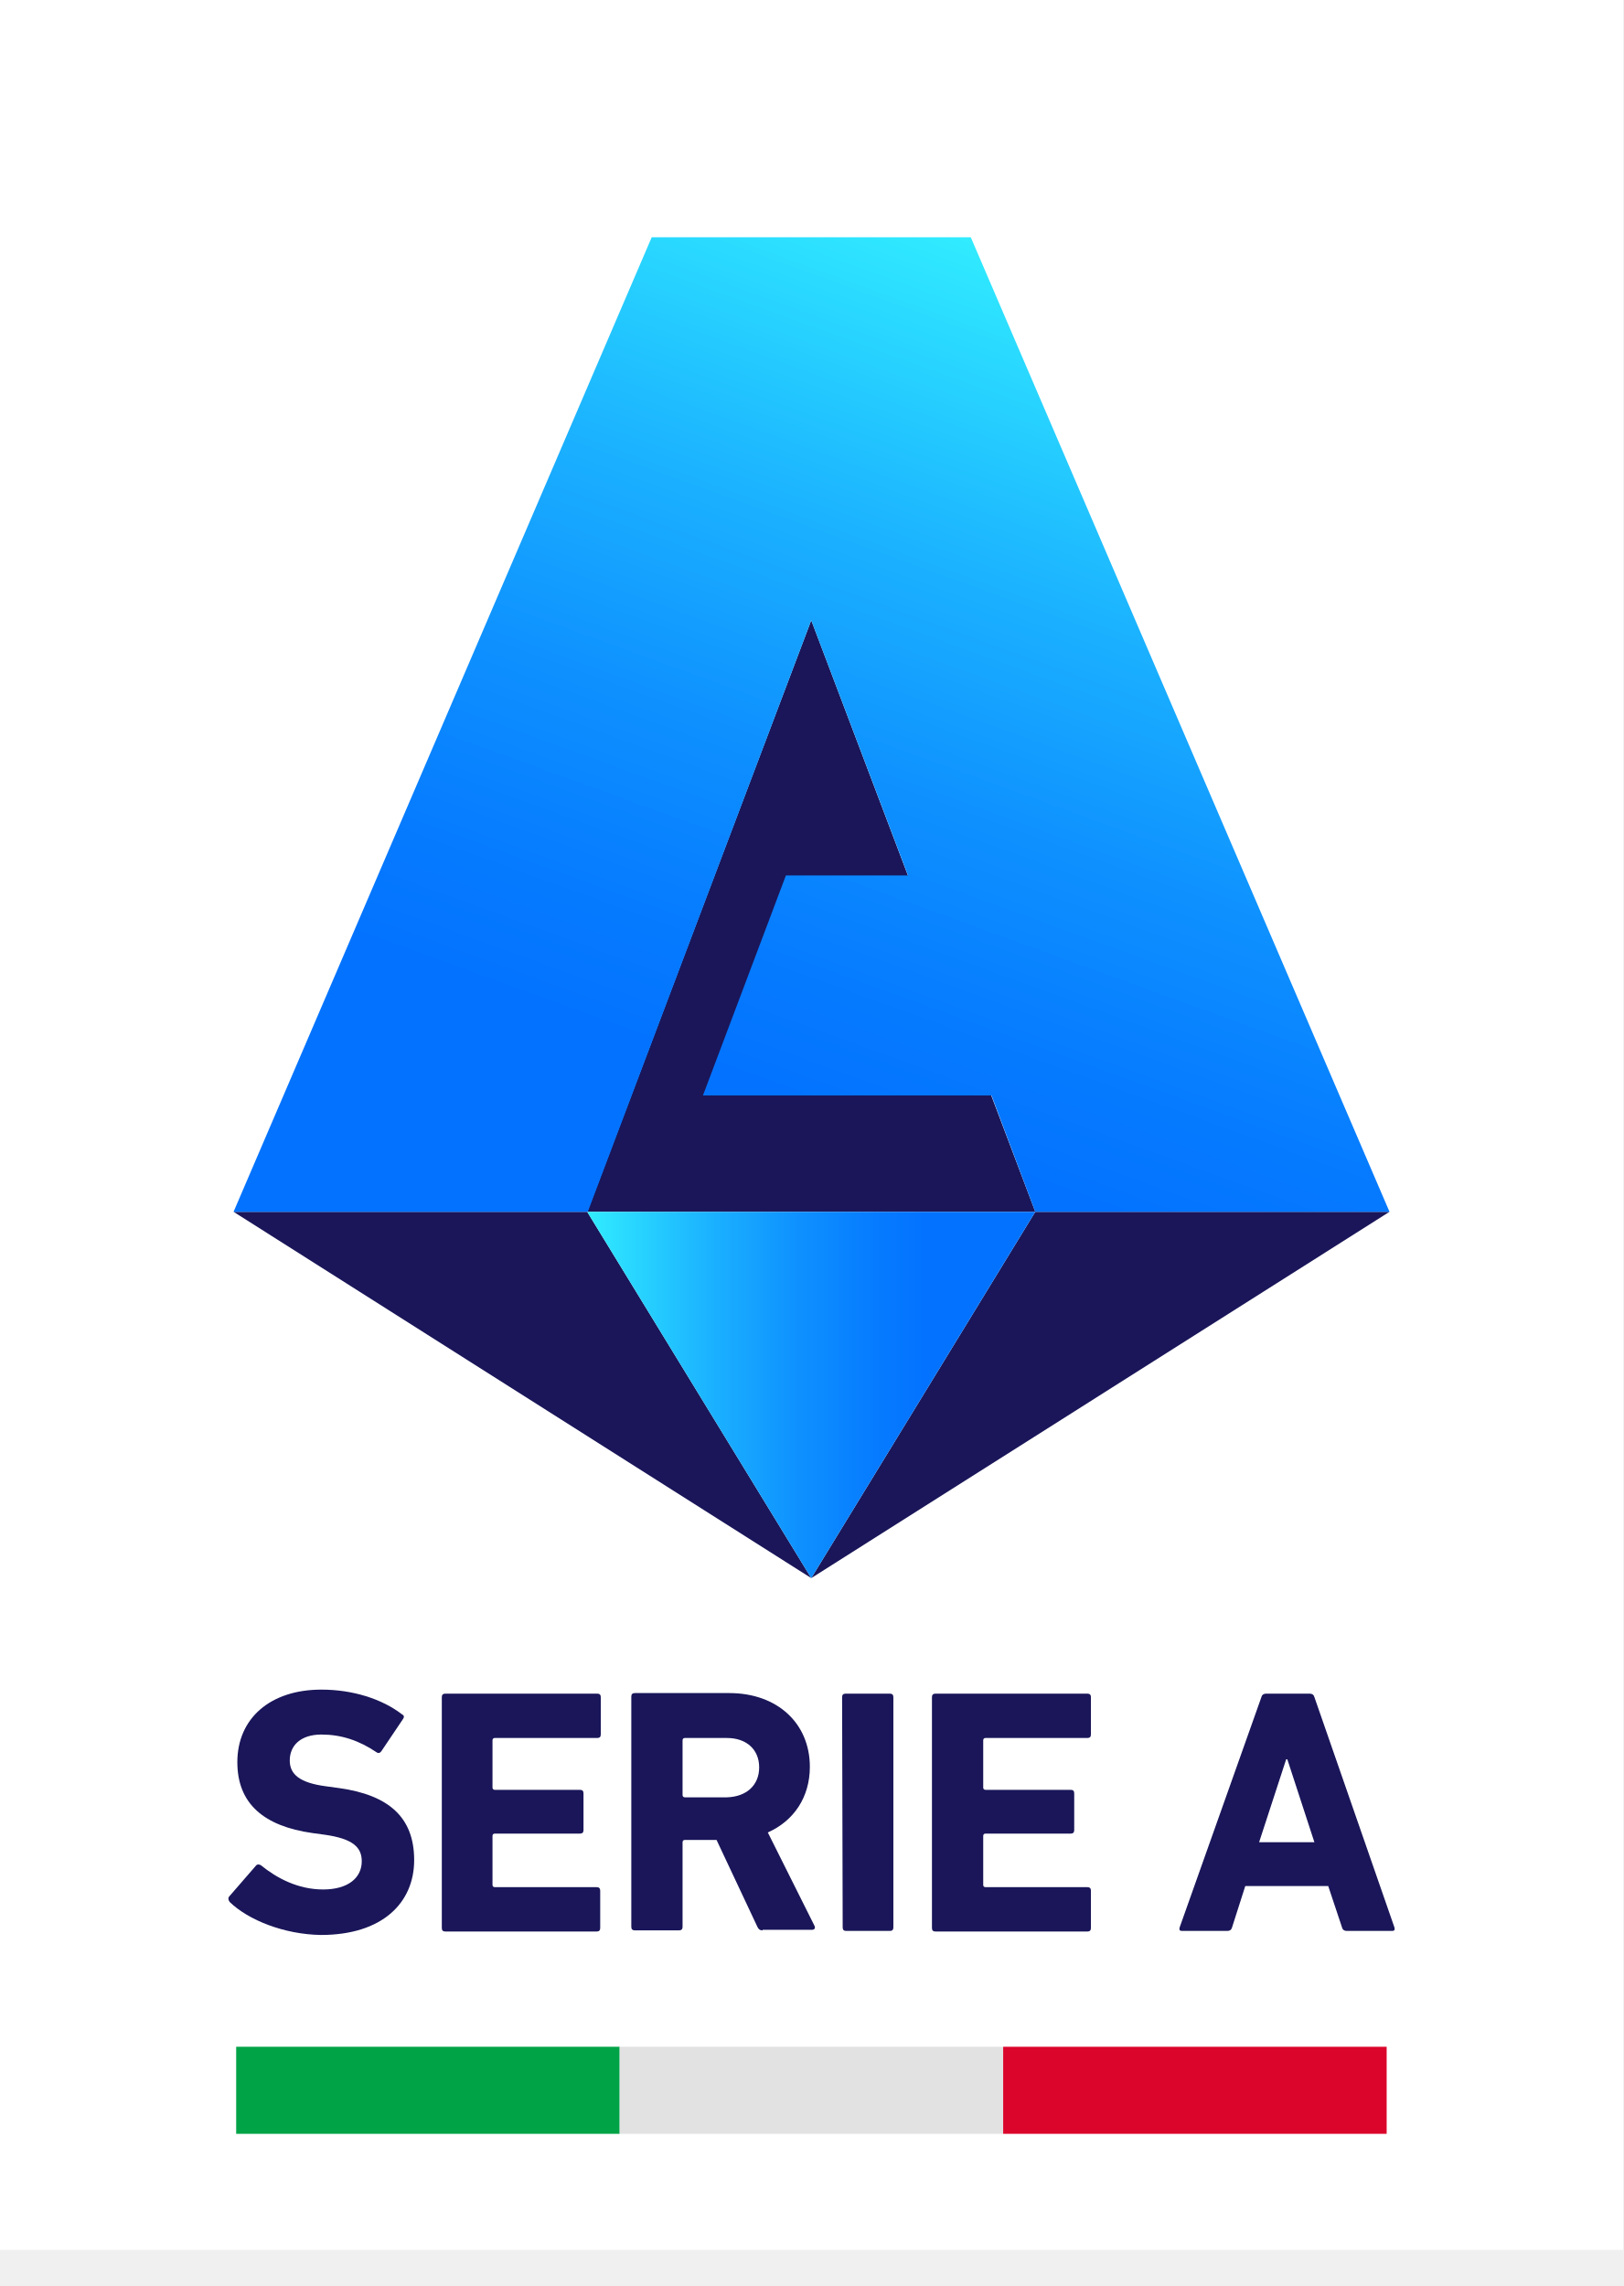
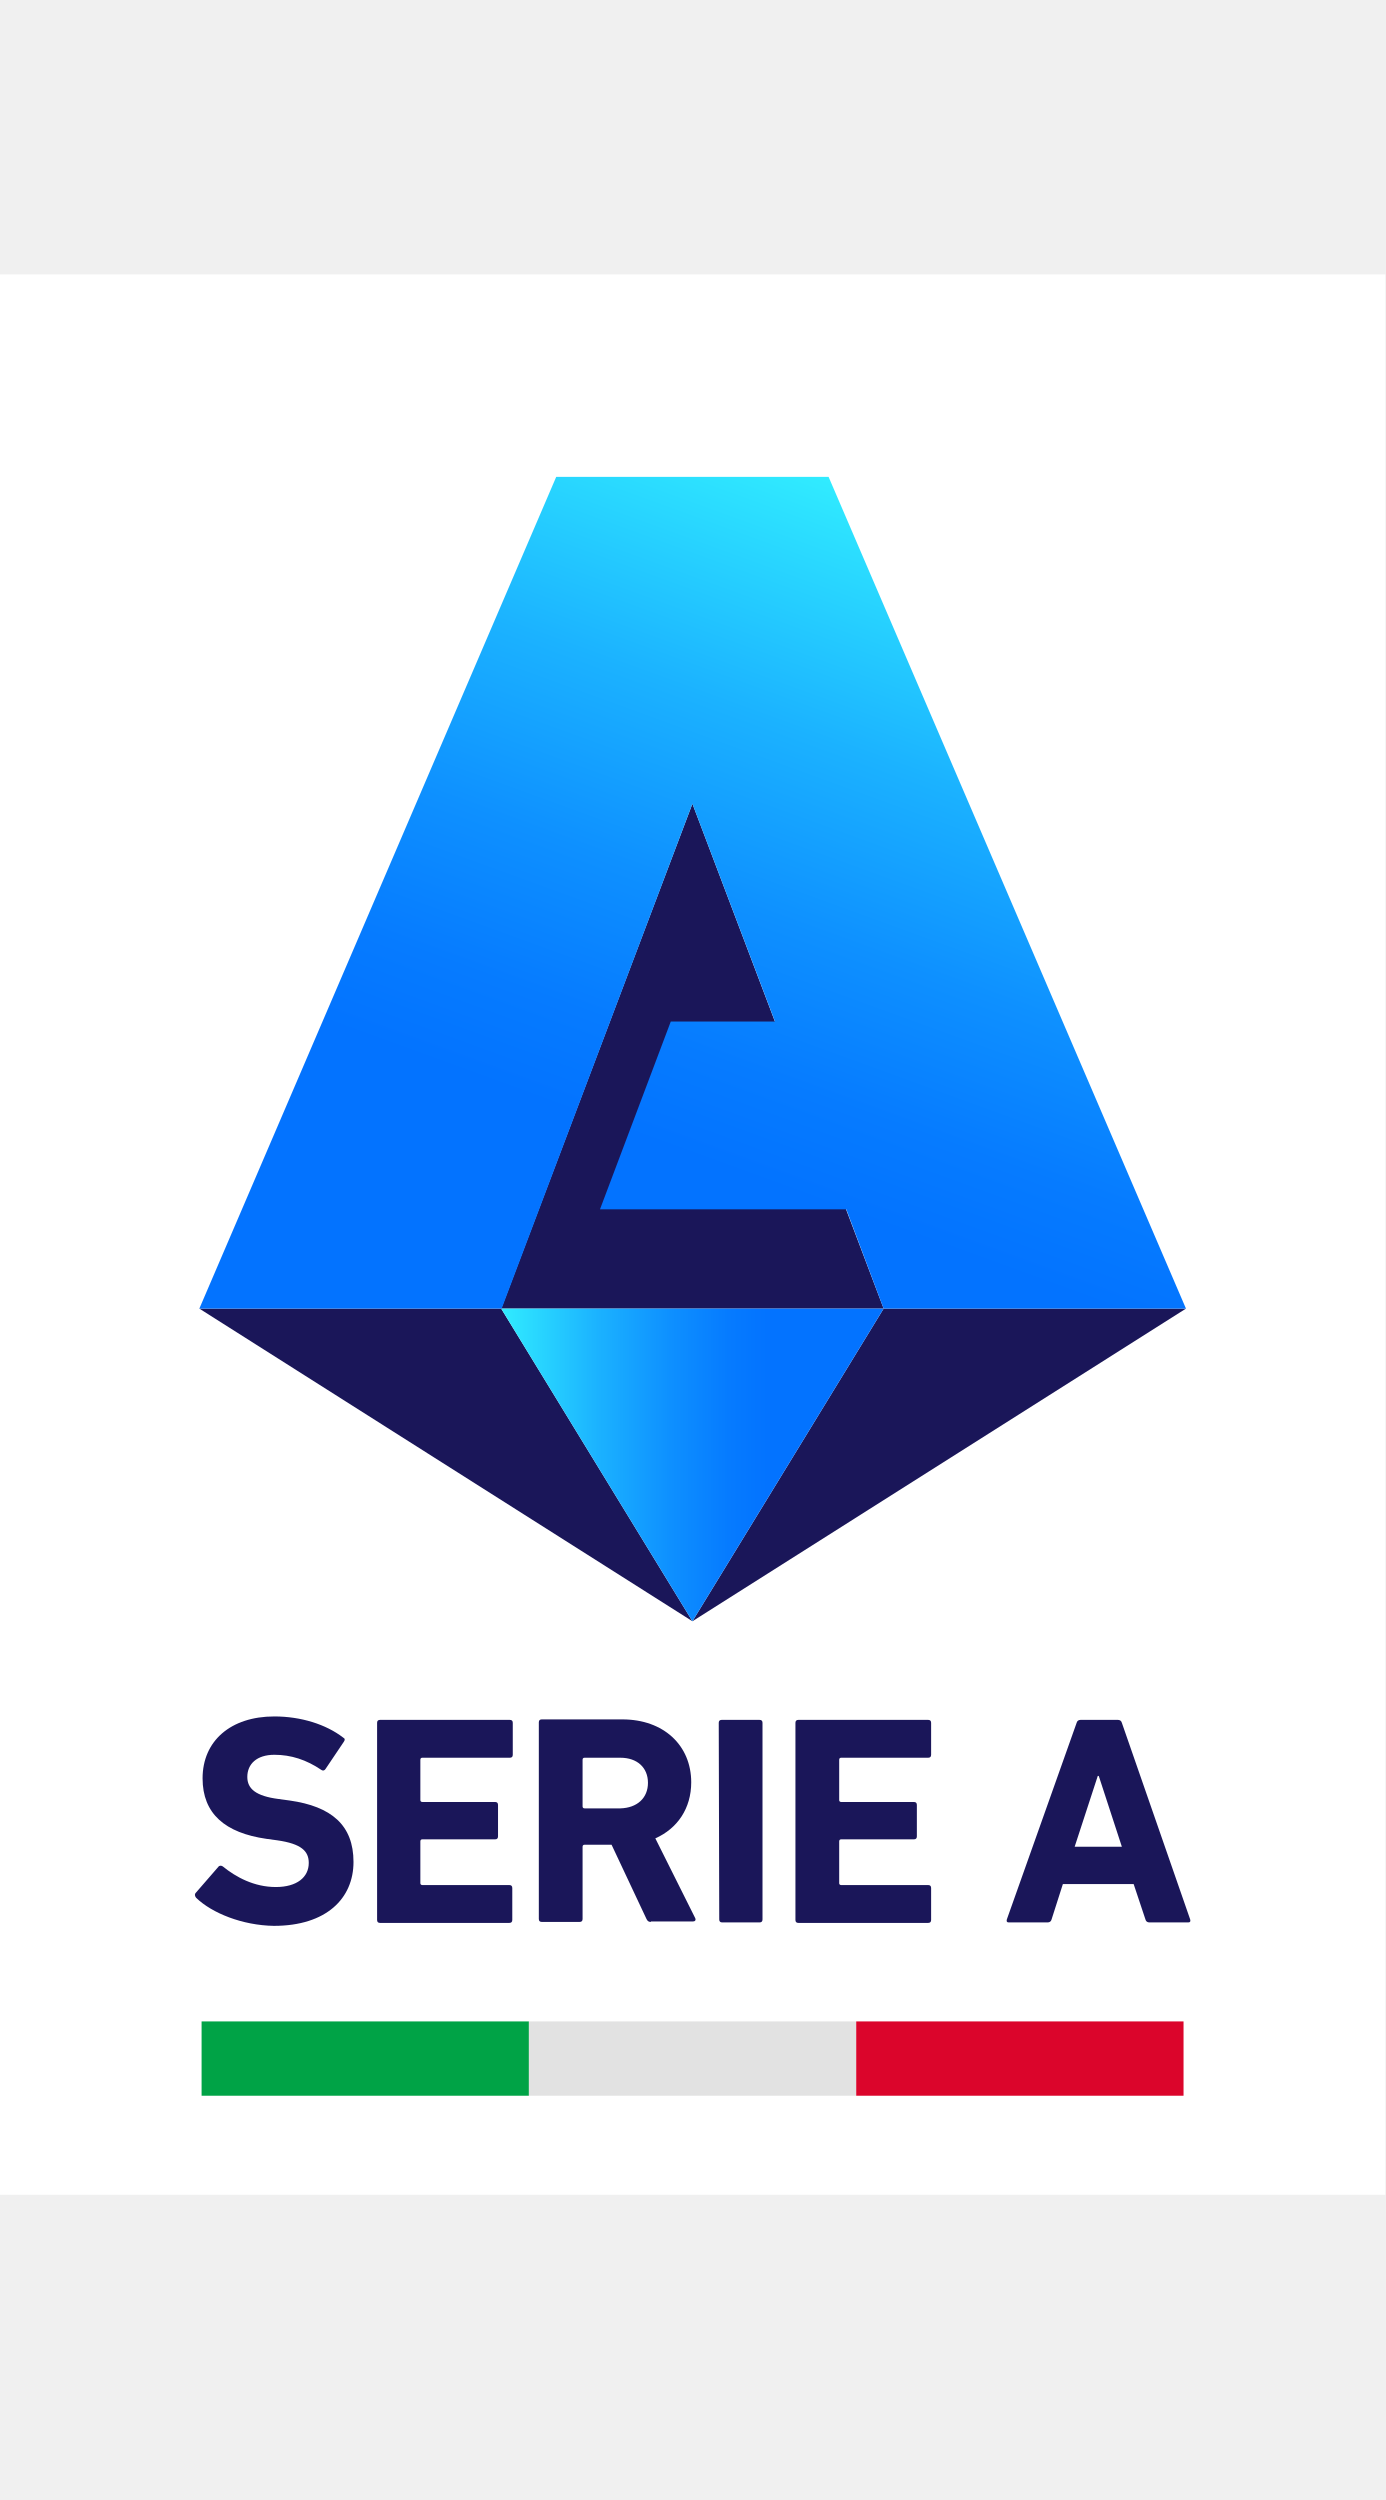
- <svg xmlns="http://www.w3.org/2000/svg" version="1.1" id="Livello_1" x="0px" y="0px" viewBox="0 0 261 367.6" style="enable-background:new 0 0 261 367.6;" xml:space="preserve">
+ <svg xmlns="http://www.w3.org/2000/svg" version="1.1" id="Livello_1" x="0px" y="0px" viewBox="0 0 261 471" style="enable-background:new 0 0 261 471;" xml:space="preserve">
  <style type="text/css">
	.st0{fill:#FFFFFF;}
	.st1{fill:#1A1659;}
- 	.st2{fill:url(#polygon892_00000014631335582419758030000016018707345813919423_);}
- 	.st3{fill:url(#path913_00000065051632370501409470000006046931246726805153_);}
+ 	.st2{fill:url(#polygon892_00000023252320273269098130000004881889665465499039_);}
+ 	.st3{fill:url(#path913_00000035500832385029591600000008531876291701286317_);}
	.st4{fill:#00A346;}
	.st5{fill:#E2E2E2;}
	.st6{fill:#DB052B;}
</style>
-   <rect id="rect835" class="st0" width="261" height="361.8" />
+   <rect id="rect835" y="51.7" class="st0" width="261" height="361.8" />
  <g id="g871" transform="matrix(0.9261612,0,0,0.9261612,0.8413789,0.4254487)">
-     <path id="path859" class="st1" d="M39,329.8c-0.2-0.2-0.4-0.7-0.1-1l4.6-5.3c0.2-0.3,0.6-0.3,0.9-0.1c2.7,2.2,6.4,4.2,10.8,4.2   c4.3,0,6.7-2,6.7-4.9c0-2.4-1.5-3.9-6.4-4.6l-2.2-0.3c-8.4-1.2-13-5.1-13-12.3c0-7.6,5.7-12.6,14.6-12.6c5.4,0,10.5,1.6,14,4.3   c0.4,0.2,0.4,0.5,0.1,0.9l-3.7,5.5c-0.2,0.3-0.5,0.4-0.8,0.2c-3.1-2.1-6.2-3.1-9.6-3.1c-3.6,0-5.5,1.9-5.5,4.5   c0,2.4,1.7,3.9,6.4,4.5L58,310c8.5,1.2,13,5,13,12.5c0,7.4-5.5,13-16.2,13C48.4,335.4,42.2,332.9,39,329.8z" />
-     <path id="path861" class="st1" d="M75.8,294.2c0-0.4,0.2-0.6,0.6-0.6h26.4c0.4,0,0.6,0.2,0.6,0.6v6.5c0,0.4-0.2,0.6-0.6,0.6H85   c-0.2,0-0.4,0.1-0.4,0.4v8.2c0,0.2,0.1,0.4,0.4,0.4h14.8c0.4,0,0.6,0.2,0.6,0.6v6.4c0,0.4-0.2,0.6-0.6,0.6H85   c-0.2,0-0.4,0.1-0.4,0.4v8.5c0,0.2,0.1,0.4,0.4,0.4h17.7c0.4,0,0.6,0.2,0.6,0.6v6.5c0,0.4-0.2,0.6-0.6,0.6H76.4   c-0.4,0-0.6-0.2-0.6-0.6V294.2z" />
-     <path id="path863" class="st1" d="M131.5,334.7c-0.5,0-0.7-0.2-0.9-0.6l-7.1-15.1H118c-0.2,0-0.4,0.1-0.4,0.4v14.7   c0,0.4-0.2,0.6-0.6,0.6h-7.7c-0.4,0-0.6-0.2-0.6-0.6v-40c0-0.4,0.2-0.6,0.6-0.6h16.4c8.4,0,14,5.3,14,12.8c0,5.3-2.8,9.4-7.3,11.4   l8.1,16.2c0.2,0.4,0,0.7-0.4,0.7h-8.6L131.5,334.7z M130.9,306.4c0-3.1-2.2-5.1-5.6-5.1H118c-0.2,0-0.4,0.1-0.4,0.4v9.5   c0,0.2,0.1,0.4,0.4,0.4h7.3C128.7,311.5,130.9,309.5,130.9,306.4L130.9,306.4z" />
-     <path id="path865" class="st1" d="M145.3,294.2c0-0.4,0.2-0.6,0.6-0.6h7.7c0.4,0,0.6,0.2,0.6,0.6v40c0,0.4-0.2,0.6-0.6,0.6H146   c-0.4,0-0.6-0.2-0.6-0.6L145.3,294.2L145.3,294.2z" />
-     <path id="path867" class="st1" d="M160.9,294.2c0-0.4,0.2-0.6,0.6-0.6h26.4c0.4,0,0.6,0.2,0.6,0.6v6.5c0,0.4-0.2,0.6-0.6,0.6h-17.7   c-0.2,0-0.4,0.1-0.4,0.4v8.2c0,0.2,0.1,0.4,0.4,0.4H185c0.4,0,0.6,0.2,0.6,0.6v6.4c0,0.4-0.2,0.6-0.6,0.6h-14.8   c-0.2,0-0.4,0.1-0.4,0.4v8.5c0,0.2,0.1,0.4,0.4,0.4h17.7c0.4,0,0.6,0.2,0.6,0.6v6.5c0,0.4-0.2,0.6-0.6,0.6h-26.4   c-0.4,0-0.6-0.2-0.6-0.6V294.2z" />
-     <path id="path869" class="st1" d="M218.1,294.2c0.1-0.4,0.4-0.6,0.8-0.6h7.6c0.4,0,0.7,0.2,0.8,0.6l13.9,40c0.1,0.4,0,0.6-0.4,0.6   h-7.9c-0.4,0-0.7-0.2-0.8-0.6l-2.4-7.2h-14.4l-2.3,7.2c-0.1,0.4-0.4,0.6-0.8,0.6h-7.9c-0.4,0-0.5-0.2-0.4-0.6L218.1,294.2z    M227.3,319.4l-4.7-14.4h-0.2l-4.7,14.4H227.3z" />
+     <path id="path859" class="st1" d="M39,385.6c-0.2-0.2-0.4-0.7-0.1-1l4.6-5.3c0.2-0.3,0.6-0.3,0.9-0.1c2.7,2.2,6.4,4.2,10.8,4.2   c4.3,0,6.7-2,6.7-4.9c0-2.4-1.5-3.9-6.4-4.6l-2.2-0.3c-8.4-1.2-13-5.1-13-12.3c0-7.6,5.7-12.6,14.6-12.6c5.4,0,10.5,1.6,14,4.3   c0.4,0.2,0.4,0.5,0.1,0.9l-3.7,5.5c-0.2,0.3-0.5,0.4-0.8,0.2c-3.1-2.1-6.2-3.1-9.6-3.1c-3.6,0-5.5,1.9-5.5,4.5   c0,2.4,1.7,3.9,6.4,4.5l2.2,0.3c8.5,1.2,13,5,13,12.5c0,7.4-5.5,13-16.2,13C48.4,391.2,42.2,388.7,39,385.6z" />
+     <path id="path861" class="st1" d="M75.8,350c0-0.4,0.2-0.6,0.6-0.6h26.4c0.4,0,0.6,0.2,0.6,0.6v6.5c0,0.4-0.2,0.6-0.6,0.6H85   c-0.2,0-0.4,0.1-0.4,0.4v8.2c0,0.2,0.1,0.4,0.4,0.4h14.8c0.4,0,0.6,0.2,0.6,0.6v6.4c0,0.4-0.2,0.6-0.6,0.6H85   c-0.2,0-0.4,0.1-0.4,0.4v8.5c0,0.2,0.1,0.4,0.4,0.4h17.7c0.4,0,0.6,0.2,0.6,0.6v6.5c0,0.4-0.2,0.6-0.6,0.6H76.4   c-0.4,0-0.6-0.2-0.6-0.6V350z" />
+     <path id="path863" class="st1" d="M131.5,390.5c-0.5,0-0.7-0.2-0.9-0.6l-7.1-15.1H118c-0.2,0-0.4,0.1-0.4,0.4v14.7   c0,0.4-0.2,0.6-0.6,0.6h-7.7c-0.4,0-0.6-0.2-0.6-0.6v-40c0-0.4,0.2-0.6,0.6-0.6h16.4c8.4,0,14,5.3,14,12.8c0,5.3-2.8,9.4-7.3,11.4   l8.1,16.2c0.2,0.4,0,0.7-0.4,0.7h-8.6L131.5,390.5z M130.9,362.2c0-3.1-2.2-5.1-5.6-5.1H118c-0.2,0-0.4,0.1-0.4,0.4v9.5   c0,0.2,0.1,0.4,0.4,0.4h7.3C128.7,367.3,130.9,365.3,130.9,362.2L130.9,362.2z" />
+     <path id="path865" class="st1" d="M145.3,350c0-0.4,0.2-0.6,0.6-0.6h7.7c0.4,0,0.6,0.2,0.6,0.6v40c0,0.4-0.2,0.6-0.6,0.6H146   c-0.4,0-0.6-0.2-0.6-0.6L145.3,350L145.3,350z" />
+     <path id="path867" class="st1" d="M160.9,350c0-0.4,0.2-0.6,0.6-0.6h26.4c0.4,0,0.6,0.2,0.6,0.6v6.5c0,0.4-0.2,0.6-0.6,0.6h-17.7   c-0.2,0-0.4,0.1-0.4,0.4v8.2c0,0.2,0.1,0.4,0.4,0.4H185c0.4,0,0.6,0.2,0.6,0.6v6.4c0,0.4-0.2,0.6-0.6,0.6h-14.8   c-0.2,0-0.4,0.1-0.4,0.4v8.5c0,0.2,0.1,0.4,0.4,0.4h17.7c0.4,0,0.6,0.2,0.6,0.6v6.5c0,0.4-0.2,0.6-0.6,0.6h-26.4   c-0.4,0-0.6-0.2-0.6-0.6V350z" />
+     <path id="path869" class="st1" d="M218.1,350c0.1-0.4,0.4-0.6,0.8-0.6h7.6c0.4,0,0.7,0.2,0.8,0.6l13.9,40c0.1,0.4,0,0.6-0.4,0.6   h-7.9c-0.4,0-0.7-0.2-0.8-0.6l-2.4-7.2h-14.4L213,390c-0.1,0.4-0.4,0.6-0.8,0.6h-7.9c-0.4,0-0.5-0.2-0.4-0.6L218.1,350z    M227.3,375.2l-4.7-14.4h-0.2l-4.7,14.4H227.3z" />
  </g>
  <g id="g915" transform="matrix(0.9261612,0,0,0.9261612,0.04630987,1.109328)">
    <g id="g898">
      <g id="g896">
        <g id="g894">
-           <polygon id="polygon873" class="st1" points="40.5,209.2 101.9,209.2 140.8,272.8     " />
-           <polygon id="polygon875" class="st1" points="241.2,209.2 179.7,209.2 140.8,272.8     " />
-           <polygon id="polygon877" class="st1" points="101.9,209.2 140.8,209.2 179.7,209.2 140.8,106.5     " />
-           <linearGradient id="polygon892_00000046328885631563601330000001957600904191695794_" gradientUnits="userSpaceOnUse" x1="115.914" y1="224.371" x2="193.714" y2="224.371" gradientTransform="matrix(0.9262 0 0 -0.9262 -5.4548 448.8042)">
+           <polygon id="polygon873" class="st1" points="40.5,265 101.9,265 140.8,328.6     " />
+           <polygon id="polygon875" class="st1" points="241.2,265 179.7,265 140.8,328.6     " />
+           <polygon id="polygon877" class="st1" points="101.9,265 140.8,265 179.7,265 140.8,162.3     " />
+           <linearGradient id="polygon892_00000049179884372738125790000009180820500410986114_" gradientUnits="userSpaceOnUse" x1="137.449" y1="246.949" x2="215.249" y2="246.949" gradientTransform="matrix(0.8578 0 0 0.8578 -16.0052 84.9861)">
            <stop offset="0" style="stop-color:#31ECFF" />
            <stop offset="4.937099e-02" style="stop-color:#2DE2FF" />
            <stop offset="0.296" style="stop-color:#1BB2FF" />
            <stop offset="0.515" style="stop-color:#0E90FF" />
            <stop offset="0.694" style="stop-color:#067BFF" />
            <stop offset="0.812" style="stop-color:#0373FF" />
          </linearGradient>
-           <polygon id="polygon892" style="fill:url(#polygon892_00000046328885631563601330000001957600904191695794_);" points="      140.8,272.8 179.7,209.2 101.9,209.2     " />
+           <polygon id="polygon892" style="fill:url(#polygon892_00000049179884372738125790000009180820500410986114_);" points="      140.8,328.6 179.7,265 101.9,265     " />
        </g>
      </g>
    </g>
-     <linearGradient id="path913_00000155844680456031304020000011974345324549094320_" gradientUnits="userSpaceOnUse" x1="220.177" y1="429.621" x2="150.824" y2="239.075" gradientTransform="matrix(0.9262 0 0 -0.9262 -5.4548 448.8042)">
+     <linearGradient id="path913_00000081609230173227255880000000959799325307372211_" gradientUnits="userSpaceOnUse" x1="250.02" y1="25.346" x2="180.667" y2="215.892" gradientTransform="matrix(0.8578 0 0 0.8578 -16.0052 84.9861)">
      <stop offset="0" style="stop-color:#31ECFF" />
      <stop offset="4.882737e-02" style="stop-color:#2DE2FF" />
      <stop offset="0.293" style="stop-color:#1BB2FF" />
      <stop offset="0.509" style="stop-color:#0E90FF" />
      <stop offset="0.686" style="stop-color:#067BFF" />
      <stop offset="0.803" style="stop-color:#0373FF" />
    </linearGradient>
-     <path id="path913" style="fill:url(#path913_00000155844680456031304020000011974345324549094320_);" d="M140.8,106.5l16.8,44.3   h-21.2L122,189h50.1l7.6,20.2h61.5L168.5,40c-18.5,0-36.9,0-55.4,0L40.5,209.2H102L140.8,106.5z" />
+     <path id="path913" style="fill:url(#path913_00000081609230173227255880000000959799325307372211_);" d="M140.8,162.3l16.8,44.3   h-21.2L122,244.8h50.1l7.6,20.2h61.5L168.5,95.8c-18.5,0-36.9,0-55.4,0L40.5,265H102L140.8,162.3z" />
  </g>
  <g id="g1035" transform="matrix(0.9487179,0,0,0.9333333,-33.55458,21.87573)">
-     <rect id="rect1009" x="75.4" y="329.2" class="st4" width="65" height="15" />
-     <rect id="rect1009-5" x="140.4" y="329.2" class="st5" width="65" height="15" />
-     <rect id="rect1009-55" x="205.4" y="329.2" class="st6" width="65" height="15" />
+     <rect id="rect1009" x="75.4" y="384.6" class="st4" width="65" height="15" />
+     <rect id="rect1009-5" x="140.4" y="384.6" class="st5" width="65" height="15" />
+     <rect id="rect1009-55" x="205.4" y="384.6" class="st6" width="65" height="15" />
  </g>
</svg>
